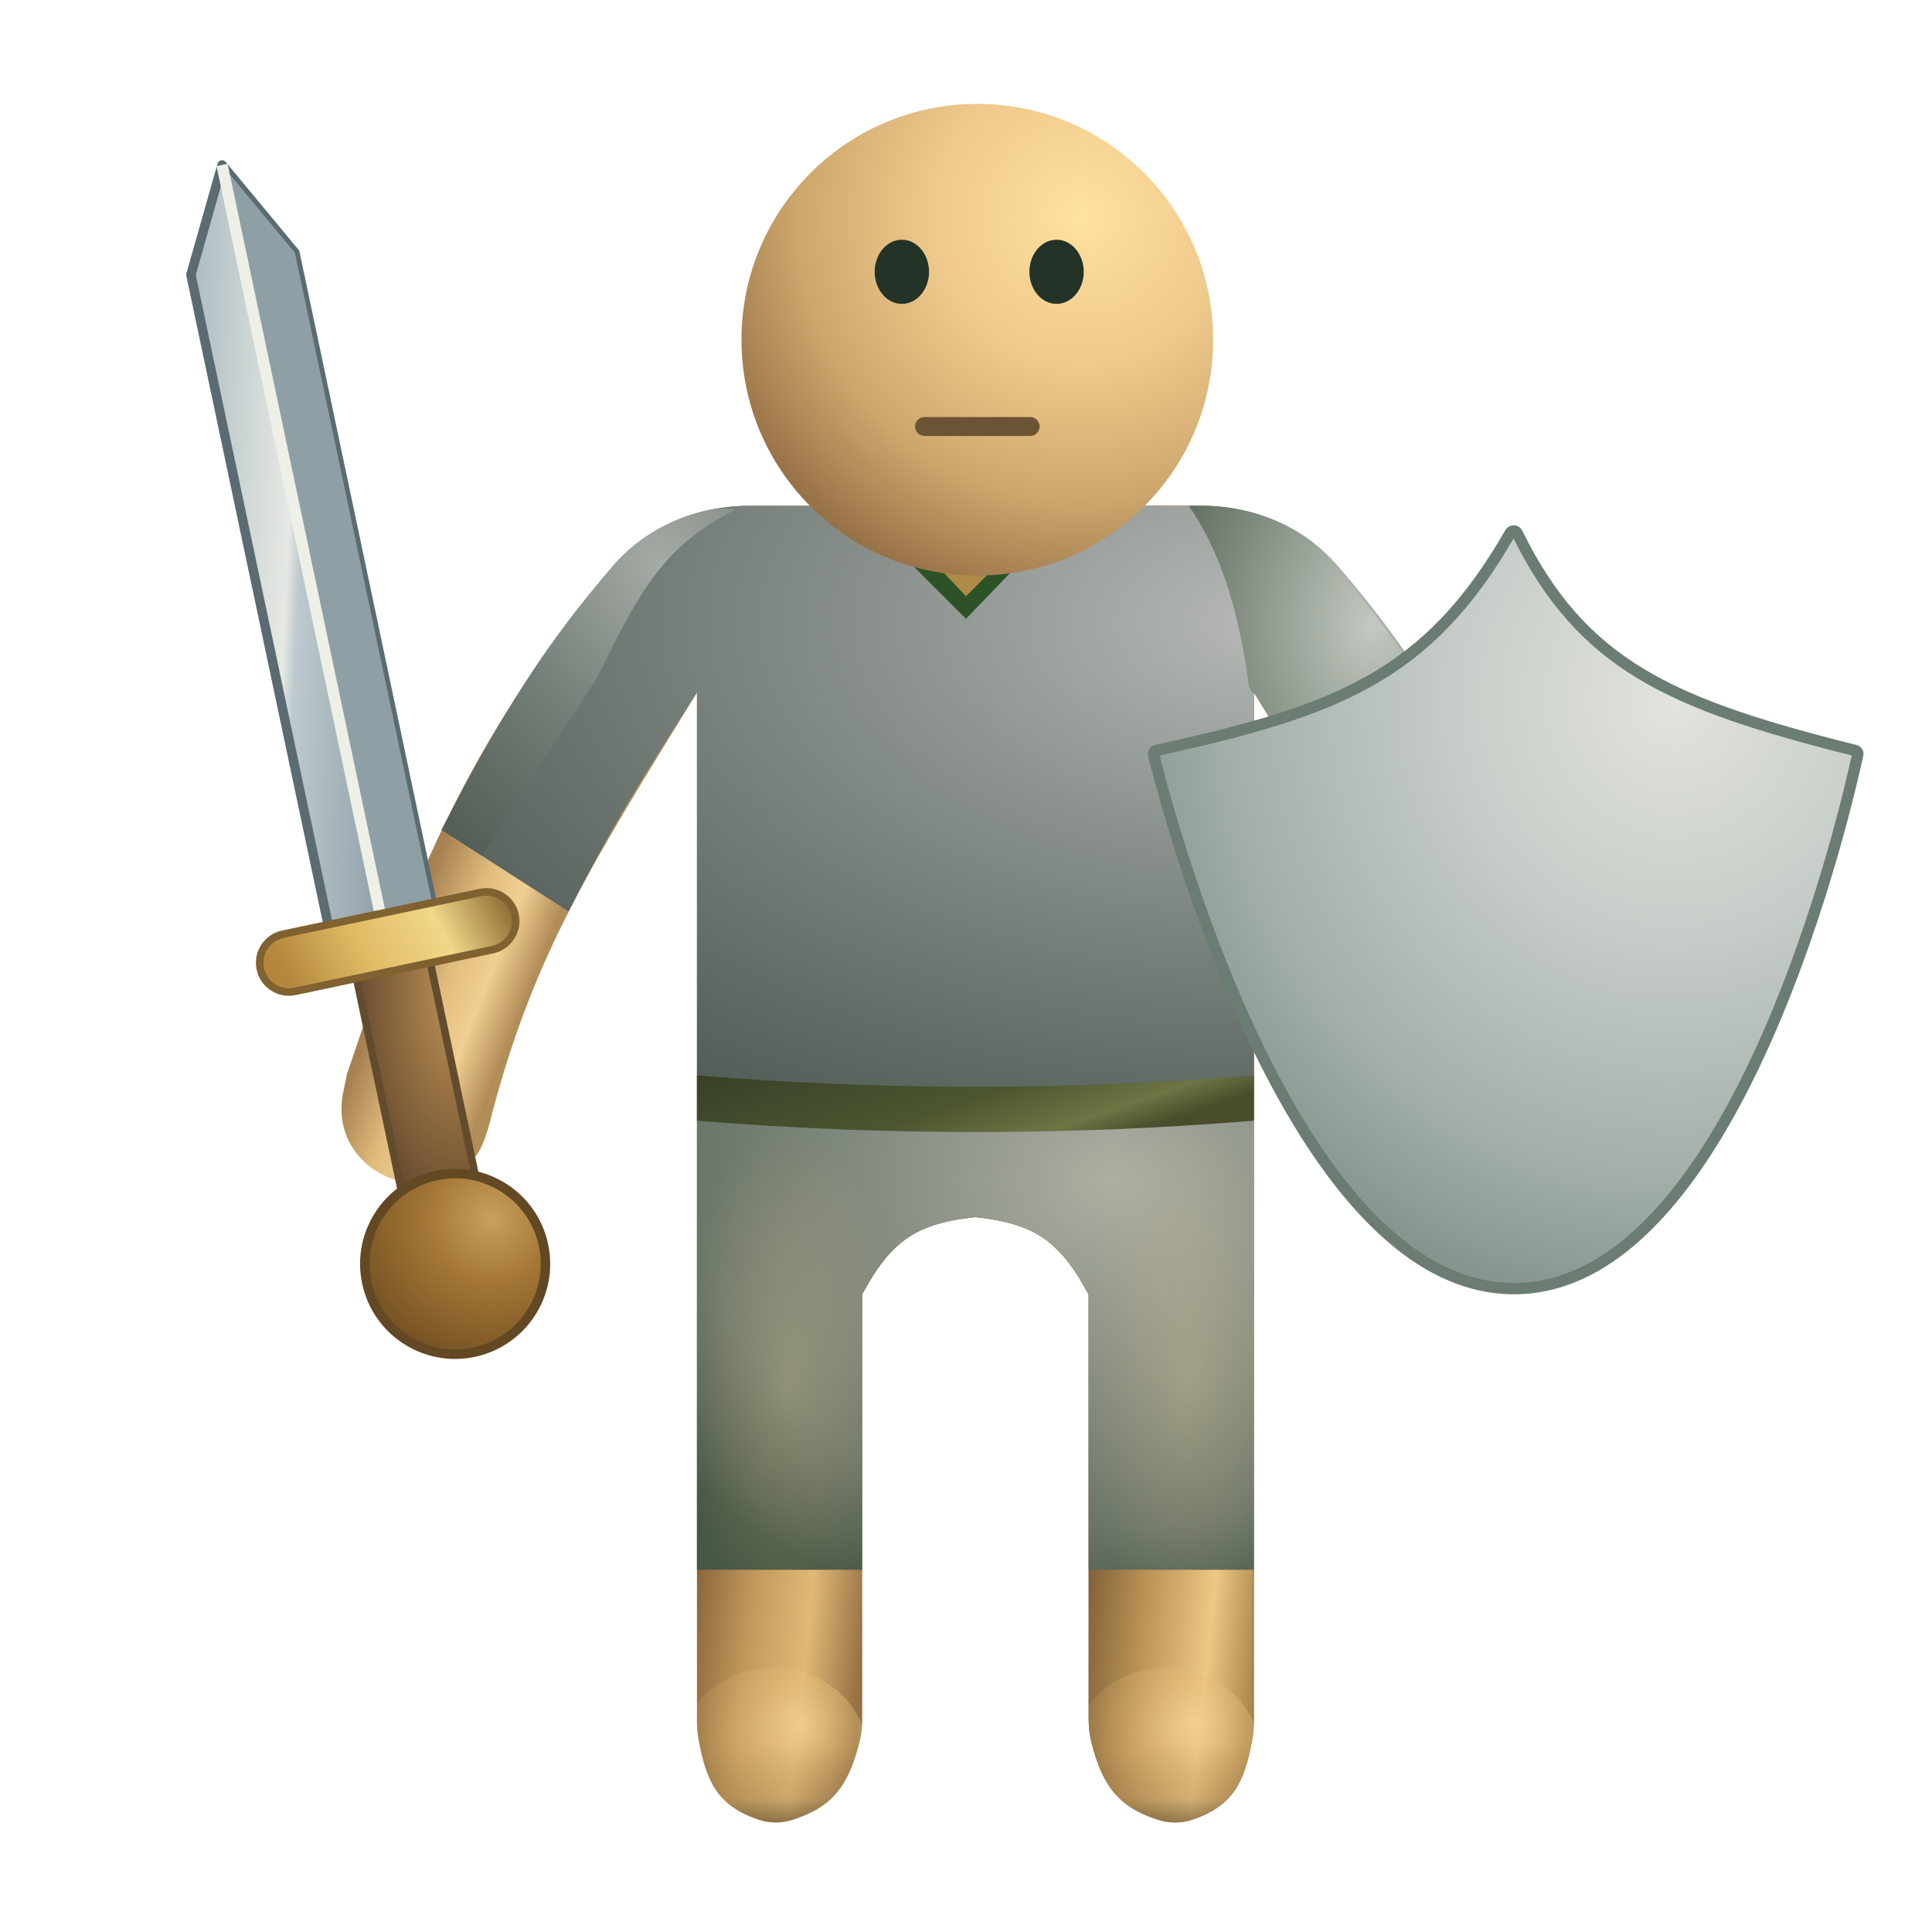
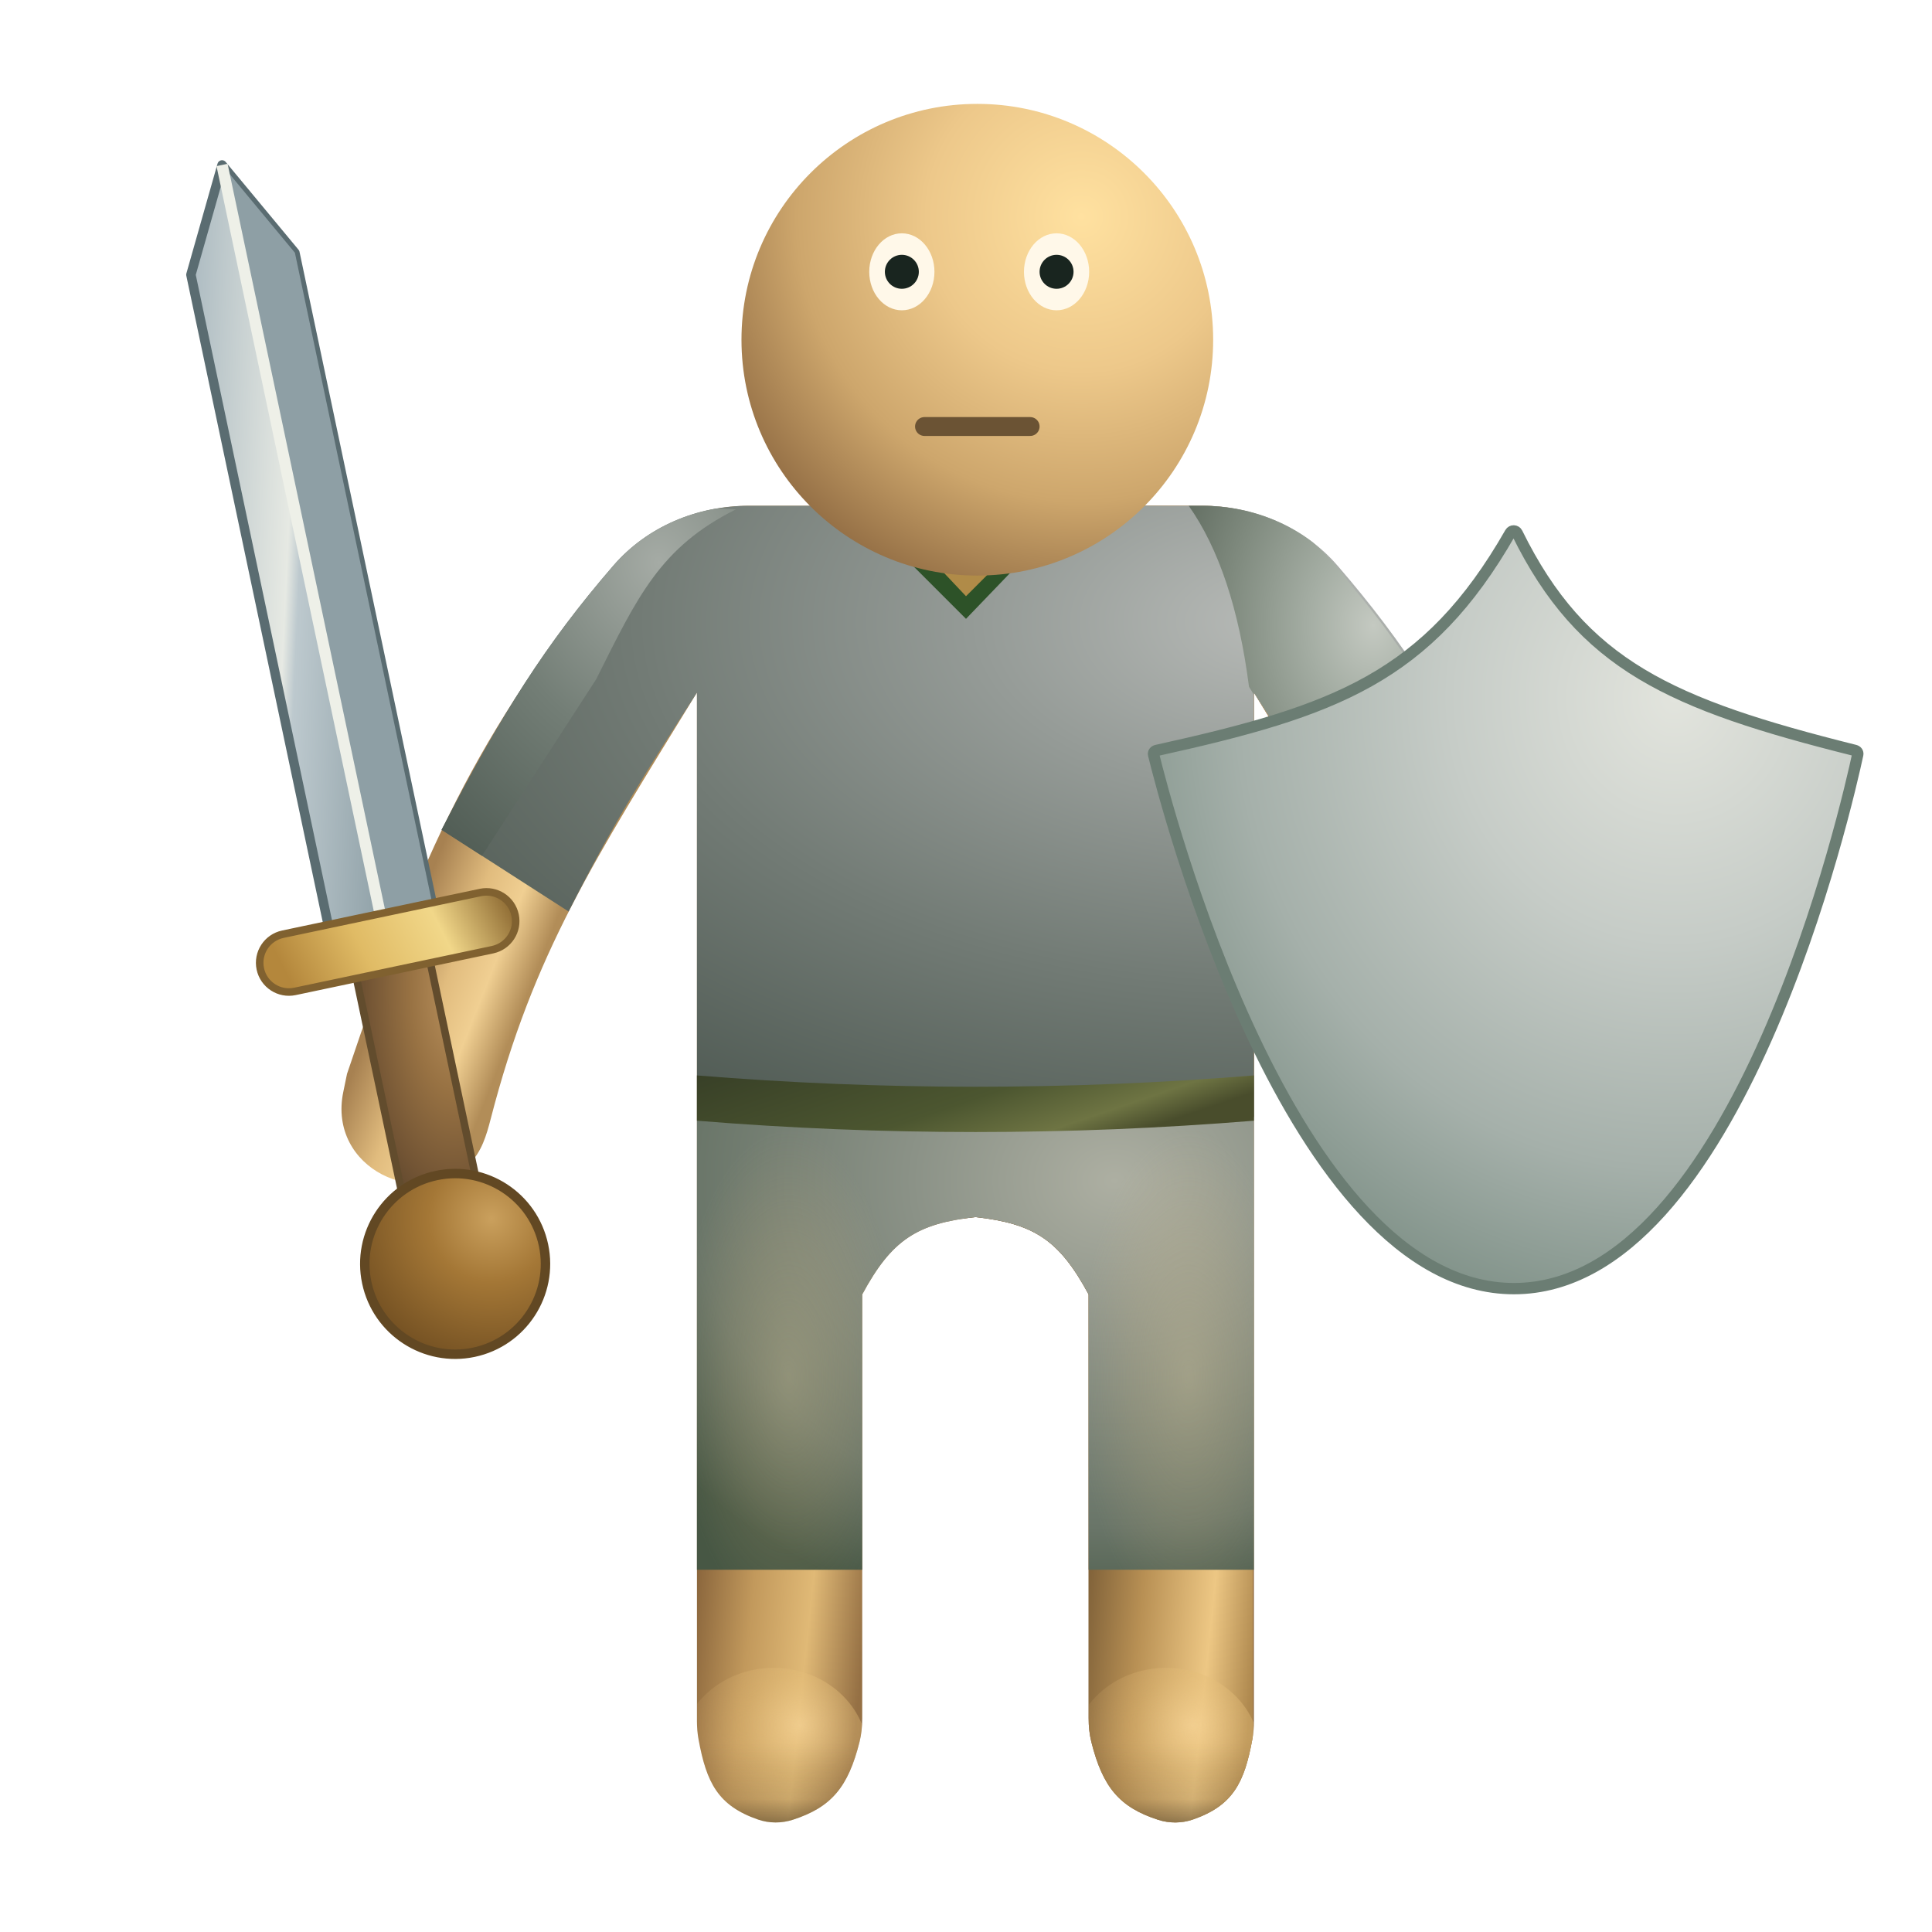
<svg xmlns="http://www.w3.org/2000/svg" width="512" height="512" viewBox="0 0 512 512" fill="none" role="img" aria-labelledby="nc-normchel-title nc-normchel-desc">
  <defs>
    <clipPath id="nc-swordsman-legs-clip">
      <path d="M258.5 322.531C242.934 324.263 236.28 328.614 228.5 343.031V455.355C228.5 457.466 228.297 459.58 227.783 461.627C224.776 473.598 220.356 478.924 210.15 482.24C207.136 483.22 203.858 483.224 200.863 482.185C190.261 478.506 187.234 472.449 185.121 460.955C184.825 459.346 184.7 457.709 184.7 456.074V296.031H332.3V456.074C332.3 457.709 332.174 459.346 331.879 460.955C329.765 472.449 326.738 478.506 316.136 482.185C313.142 483.224 309.864 483.22 306.849 482.24C296.644 478.924 292.224 473.598 289.217 461.627C288.702 459.58 288.5 457.466 288.5 455.355V343.031C280.719 328.614 274.066 324.263 258.5 322.531Z" />
    </clipPath>
    <clipPath id="nc-swordsman-pants-clip">
      <path d="M258.5 322.531C242.934 324.263 236.28 328.614 228.5 343.031V416H184.7V296.031H332.3V416H288.5V343.031C280.719 328.614 274.066 324.263 258.5 322.531Z" />
    </clipPath>
    <clipPath id="nc-swordsman-arms-clip">
      <path d="M91.963 284.579C111.34 226.873 126.676 193.396 161.829 150.934C170.887 139.992 184.546 134.031 198.751 134.031L318.249 134.031C332.454 134.031 346.112 139.992 355.171 150.934C390.324 193.396 405.66 226.873 425.037 284.579L426.023 289.366C430.225 309.756 405.604 320.982 392.531 308.315C389.374 305.257 388.074 300.845 386.976 296.589C375.615 252.535 359.481 227.913 332.3 183.531V296.031H184.7V183.531C157.518 227.913 141.384 252.535 130.024 296.589C128.926 300.845 127.626 305.257 124.469 308.315C111.396 320.982 86.774 309.756 90.976 289.366L91.963 284.579Z" />
    </clipPath>
    <clipPath id="nc-swordsman-shirt-clip">
      <path d="M184.7 296.031V183.531C170.718 205.278 162.908 217.488 150.686 241.56L117.025 219.913C133.03 189.008 144.572 170.68 162.55 149.889C171.509 139.528 184.754 134.031 198.451 134.031L318.549 134.031C332.246 134.031 345.491 139.528 354.45 149.889C372.427 170.68 383.97 189.008 399.975 219.913L366.314 241.56C354.092 217.488 346.281 205.278 332.3 183.531V296.031H258.5H184.7Z" />
    </clipPath>
    <radialGradient id="nc-swordsman-skin" cx="72%" cy="24%" r="86%">
      <stop stop-color="#ffe1a0" />
      <stop offset=".38" stop-color="#edc88a" />
      <stop offset=".7" stop-color="#cda66c" />
      <stop offset="1" stop-color="#916c43" />
    </radialGradient>
    <linearGradient id="nc-swordsman-left-arm" gradientUnits="userSpaceOnUse" x1="105" y1="255" x2="138" y2="268">
      <stop stop-color="#a78151" />
      <stop offset=".4" stop-color="#e1bc7e" />
      <stop offset=".69" stop-color="#f0cf92" />
      <stop offset="1" stop-color="#b28d58" />
    </linearGradient>
    <linearGradient id="nc-swordsman-right-arm" gradientUnits="userSpaceOnUse" x1="373" y1="269" x2="409" y2="251">
      <stop stop-color="#a47a48" />
      <stop offset=".4" stop-color="#d9ae6d" />
      <stop offset=".76" stop-color="#f6d99b" />
      <stop offset="1" stop-color="#ddb97b" />
    </linearGradient>
    <radialGradient id="nc-swordsman-shirt-paint" cx="78%" cy="19%" r="99%">
      <stop stop-color="#b7bab7" />
      <stop offset=".28" stop-color="#959b97" />
      <stop offset=".6" stop-color="#727b75" />
      <stop offset="1" stop-color="#4c5750" />
    </radialGradient>
    <radialGradient id="nc-swordsman-sleeve-left" cx="76%" cy="15%" r="110%">
      <stop stop-color="#a5aba5" />
      <stop offset=".46" stop-color="#737e76" />
      <stop offset="1" stop-color="#4b574f" />
    </radialGradient>
    <radialGradient id="nc-swordsman-sleeve-right" cx="57%" cy="29%" r="75%">
      <stop stop-color="#c4c9c1" />
      <stop offset=".27" stop-color="#a4ada3" />
      <stop offset=".6" stop-color="#7f8a7e" />
      <stop offset="1" stop-color="#535f53" />
    </radialGradient>
    <radialGradient id="nc-swordsman-pants-paint" cx="75%" cy="14%" r="101%">
      <stop stop-color="#adafa2" />
      <stop offset=".36" stop-color="#8b9287" />
      <stop offset=".76" stop-color="#697568" />
      <stop offset="1" stop-color="#475744" />
    </radialGradient>
    <radialGradient id="nc-swordsman-cloth-light">
      <stop stop-color="#ead19a" stop-opacity=".29" />
      <stop offset=".55" stop-color="#dfc187" stop-opacity=".15" />
      <stop offset="1" stop-color="#d7b780" stop-opacity="0" />
    </radialGradient>
    <linearGradient id="nc-swordsman-boot-left" gradientUnits="userSpaceOnUse" x1="181" y1="440" x2="228" y2="445">
      <stop stop-color="#86623a" />
      <stop offset=".35" stop-color="#c2995c" />
      <stop offset=".68" stop-color="#e0b976" />
      <stop offset="1" stop-color="#957044" />
    </linearGradient>
    <linearGradient id="nc-swordsman-boot-right" gradientUnits="userSpaceOnUse" x1="284" y1="440" x2="332" y2="445">
      <stop stop-color="#795c36" />
      <stop offset=".35" stop-color="#b89054" />
      <stop offset=".74" stop-color="#edc784" />
      <stop offset="1" stop-color="#ae884e" />
    </linearGradient>
    <linearGradient id="nc-swordsman-sole-shadow" gradientUnits="userSpaceOnUse" x1="0" y1="462" x2="0" y2="485">
      <stop stop-color="#493a24" stop-opacity="0" />
      <stop offset=".64" stop-color="#493a24" stop-opacity=".14" />
      <stop offset="1" stop-color="#493a24" stop-opacity=".66" />
    </linearGradient>
    <radialGradient id="nc-swordsman-boot-toe" cx="64%" cy="33%" r="68%">
      <stop stop-color="#f5d294" stop-opacity=".75" />
      <stop offset=".44" stop-color="#e4bd78" stop-opacity=".4" />
      <stop offset="1" stop-color="#d9b073" stop-opacity="0" />
    </radialGradient>
    <linearGradient id="nc-swordsman-belt-paint" x1="0" y1="0" x2="1" y2=".3">
      <stop stop-color="#384027" />
      <stop offset=".57" stop-color="#4c5630" />
      <stop offset=".85" stop-color="#6e7443" />
      <stop offset="1" stop-color="#494d2c" />
    </linearGradient>
    <linearGradient id="nc-swordsman-gold" x1="0" y1=".3" x2="1" y2=".1">
      <stop offset="0.000" stop-color="#b4873c" />
      <stop offset="0.333" stop-color="#e0bb65" />
      <stop offset="0.667" stop-color="#f1d789" />
      <stop offset="1.000" stop-color="#87632d" />
    </linearGradient>
    <linearGradient id="classic-sword-blade" x1="0" y1="0" x2="1" y2=".15">
      <stop stop-color="#aab9c0" />
      <stop offset=".45" stop-color="#e6e9e3" />
      <stop offset=".5" stop-color="#bdc9ce" />
      <stop offset="1" stop-color="#82959c" />
    </linearGradient>
    <radialGradient id="classic-shield-silver" cx="74%" cy="22%" r="89%">
      <stop stop-color="#e2e4dd" />
      <stop offset=".36" stop-color="#c6ccc7" />
      <stop offset=".7" stop-color="#a5b0aa" />
      <stop offset="1" stop-color="#788b81" />
    </radialGradient>
    <radialGradient id="classic-pommel" cx="70%" cy="25%" r="83%">
      <stop stop-color="#caa05d" />
      <stop offset=".42" stop-color="#a47736" />
      <stop offset="1" stop-color="#735022" />
    </radialGradient>
    <radialGradient id="nc-swordsman-leather" cx="76%" cy="18%" r="96%">
      <stop offset="0.000" stop-color="#ba915d" />
      <stop offset="0.333" stop-color="#987243" />
      <stop offset="0.667" stop-color="#725434" />
      <stop offset="1.000" stop-color="#463625" />
    </radialGradient>
  </defs>
  <g id="nc-unit-body">
    <g id="nc-swordsman-boots" clip-path="url(#nc-swordsman-legs-clip)">
      <path id="nc-swordsman-original-legs-silhouette" d="M258.5 322.531C242.934 324.263 236.28 328.614 228.5 343.031V455.355C228.5 457.466 228.297 459.58 227.783 461.627C224.776 473.598 220.356 478.924 210.15 482.24C207.136 483.22 203.858 483.224 200.863 482.185C190.261 478.506 187.234 472.449 185.121 460.955C184.825 459.346 184.7 457.709 184.7 456.074V296.031H332.3V456.074C332.3 457.709 332.174 459.346 331.879 460.955C329.765 472.449 326.738 478.506 316.136 482.185C313.142 483.224 309.864 483.22 306.849 482.24C296.644 478.924 292.224 473.598 289.217 461.627C288.702 459.58 288.5 457.466 288.5 455.355V343.031C280.719 328.614 274.066 324.263 258.5 322.531Z" fill="url(#nc-swordsman-boot-left)" />
      <path d="M255 295 H332 V486 H255Z" fill="url(#nc-swordsman-boot-right)" />
      <ellipse cx="205" cy="465" rx="25" ry="23" fill="url(#nc-swordsman-boot-toe)" />
      <ellipse cx="309" cy="465" rx="25" ry="23" fill="url(#nc-swordsman-boot-toe)" />
      <path d="M180 452 H334 V486 H180Z" fill="url(#nc-swordsman-sole-shadow)" />
    </g>
    <g id="nc-swordsman-pants" clip-path="url(#nc-swordsman-pants-clip)">
      <path id="nc-swordsman-original-pants-silhouette" d="M258.5 322.531C242.934 324.263 236.28 328.614 228.5 343.031V416H184.7V296.031H332.3V416H288.5V343.031C280.719 328.614 274.066 324.263 258.5 322.531Z" fill="url(#nc-swordsman-pants-paint)" />
      <ellipse cx="209" cy="365" rx="30" ry="66" fill="url(#nc-swordsman-cloth-light)" />
      <ellipse cx="315" cy="365" rx="29" ry="66" fill="url(#nc-swordsman-cloth-light)" />
    </g>
    <g id="nc-swordsman-arms" clip-path="url(#nc-swordsman-arms-clip)">
      <path id="nc-swordsman-original-arms-silhouette" d="M91.963 284.579C111.34 226.873 126.676 193.396 161.829 150.934C170.887 139.992 184.546 134.031 198.751 134.031L318.249 134.031C332.454 134.031 346.112 139.992 355.171 150.934C390.324 193.396 405.66 226.873 425.037 284.579L426.023 289.366C430.225 309.756 405.604 320.982 392.531 308.315C389.374 305.257 388.074 300.845 386.976 296.589C375.615 252.535 359.481 227.913 332.3 183.531V296.031H184.7V183.531C157.518 227.913 141.384 252.535 130.024 296.589C128.926 300.845 127.626 305.257 124.469 308.315C111.396 320.982 86.774 309.756 90.976 289.366L91.963 284.579Z" fill="url(#nc-swordsman-left-arm)" />
      <path d="M256 130 H428 V320 H256Z" fill="url(#nc-swordsman-right-arm)" />
    </g>
    <g id="nc-swordsman-shirt" clip-path="url(#nc-swordsman-shirt-clip)">
      <path id="nc-swordsman-original-shirt-silhouette" d="M184.7 296.031V183.531C170.718 205.278 162.908 217.488 150.686 241.56L117.025 219.913C133.03 189.008 144.572 170.68 162.55 149.889C171.509 139.528 184.754 134.031 198.451 134.031L318.549 134.031C332.246 134.031 345.491 139.528 354.45 149.889C372.427 170.68 383.97 189.008 399.975 219.913L366.314 241.56C354.092 217.488 346.281 205.278 332.3 183.531V296.031H258.5H184.7Z" fill="url(#nc-swordsman-shirt-paint)" />
      <path d="M195 135 C175 145 169 158 158 180 L125 231 L110 227 L134 184 L159 149 Q174 133 195 135Z" fill="url(#nc-swordsman-sleeve-left)" />
      <path d="M315 134 Q340 130 358 155 Q380 181 401 223 L363 245 Q343 201 331 182 Q327 151 315 134Z" fill="url(#nc-swordsman-sleeve-right)" />
      <path d="M230 138 Q255 129 281 138 L256 164Z" fill="#2d5228" />
      <path d="M239 140 Q255 137 273 141 L256 158Z" fill="#b08b48" />
    </g>
  </g>
  <g id="nc-belt">
    <path d="M184.7 285 Q258.5 291 332.3 285 V297 Q258.5 303 184.7 297Z" fill="url(#nc-swordsman-belt-paint)" />
  </g>
  <g id="nc-unit-head" transform="translate(3 -.9695)">
    <circle id="nc-swordsman-original-head-silhouette" cx="256" cy="91" r="62.5" fill="url(#nc-swordsman-skin)" />
-     <ellipse cx="236" cy="73" rx="7.2" ry="8.5" fill="#243328" />
-     <ellipse cx="277" cy="73" rx="7.2" ry="8.5" fill="#243328" />
+     <g id="normchel-eye-1">
+       <ellipse cx="236" cy="73" rx="8.64" ry="10.2" fill="#fff8e9" />
+       <circle cx="236" cy="73" r="4.5" fill="#19251f" />
+     </g>
+     <g id="normchel-eye-2">
+       <ellipse cx="277" cy="73" rx="8.64" ry="10.2" fill="#fff8e9" />
+       <circle cx="277" cy="73" r="4.5" fill="#19251f" />
+     </g>
    <path d="M242 114 H270" stroke="#6b5334" stroke-width="5" stroke-linecap="round" />
  </g>
  <g id="classic-sword">
    <path d="M92.936 251.933L112.505 247.802L129.028 326.077L109.459 330.208L92.936 251.933Z" fill="url(#nc-swordsman-leather)" stroke="#624c2d" stroke-width="2" stroke-linejoin="round" />
    <path d="M144.04 330C146.77 342.936 138.497 355.636 125.561 358.367C112.625 361.098 99.925 352.825 97.194 339.889C94.464 326.953 102.737 314.252 115.673 311.522C128.609 308.791 141.309 317.064 144.04 330Z" fill="url(#classic-pommel)" stroke="#624823" stroke-width="2.5" />
    <path d="M50.595 72.799L58.846 43.712L78.151 66.982L116.721 249.7L102.943 252.609L89.165 255.517L50.595 72.799Z" fill="url(#classic-sword-blade)" stroke="#5a6c71" stroke-width="2.5" stroke-linejoin="round" />
    <path d="M58.846 43.712 L78.151 66.982 L116.721 249.7 L102.943 252.609Z" fill="#8e9fa5" />
    <path d="M58.846 43.712 L102.943 252.609" fill="none" stroke="#eef0e8" stroke-width="3" />
    <path d="M68.986 256.752C68.102 252.567 70.778 248.458 74.964 247.575L127.32 236.523C131.505 235.639 135.614 238.316 136.498 242.501C137.381 246.686 134.705 250.795 130.519 251.679L78.163 262.731C73.978 263.614 69.869 260.938 68.986 256.752Z" fill="url(#nc-swordsman-gold)" stroke="#806130" stroke-width="2" stroke-linejoin="round" />
  </g>
  <g id="classic-shield">
    <path d="M400.241 141.205C378.287 179.601 353.753 188.449 306.502 198.876C305.957 198.996 305.582 199.445 305.715 199.987C308.658 212.002 341.762 341.5 401.203 341.5C460.725 341.5 489.819 211.655 492.323 199.94C492.434 199.416 492.078 198.991 491.559 198.861C442.744 186.65 419.3 176.294 402.054 141.259C401.696 140.53 400.644 140.5 400.241 141.205Z" fill="url(#classic-shield-silver)" stroke="#6b7d73" stroke-width="3" stroke-linejoin="round" />
  </g>
</svg>
